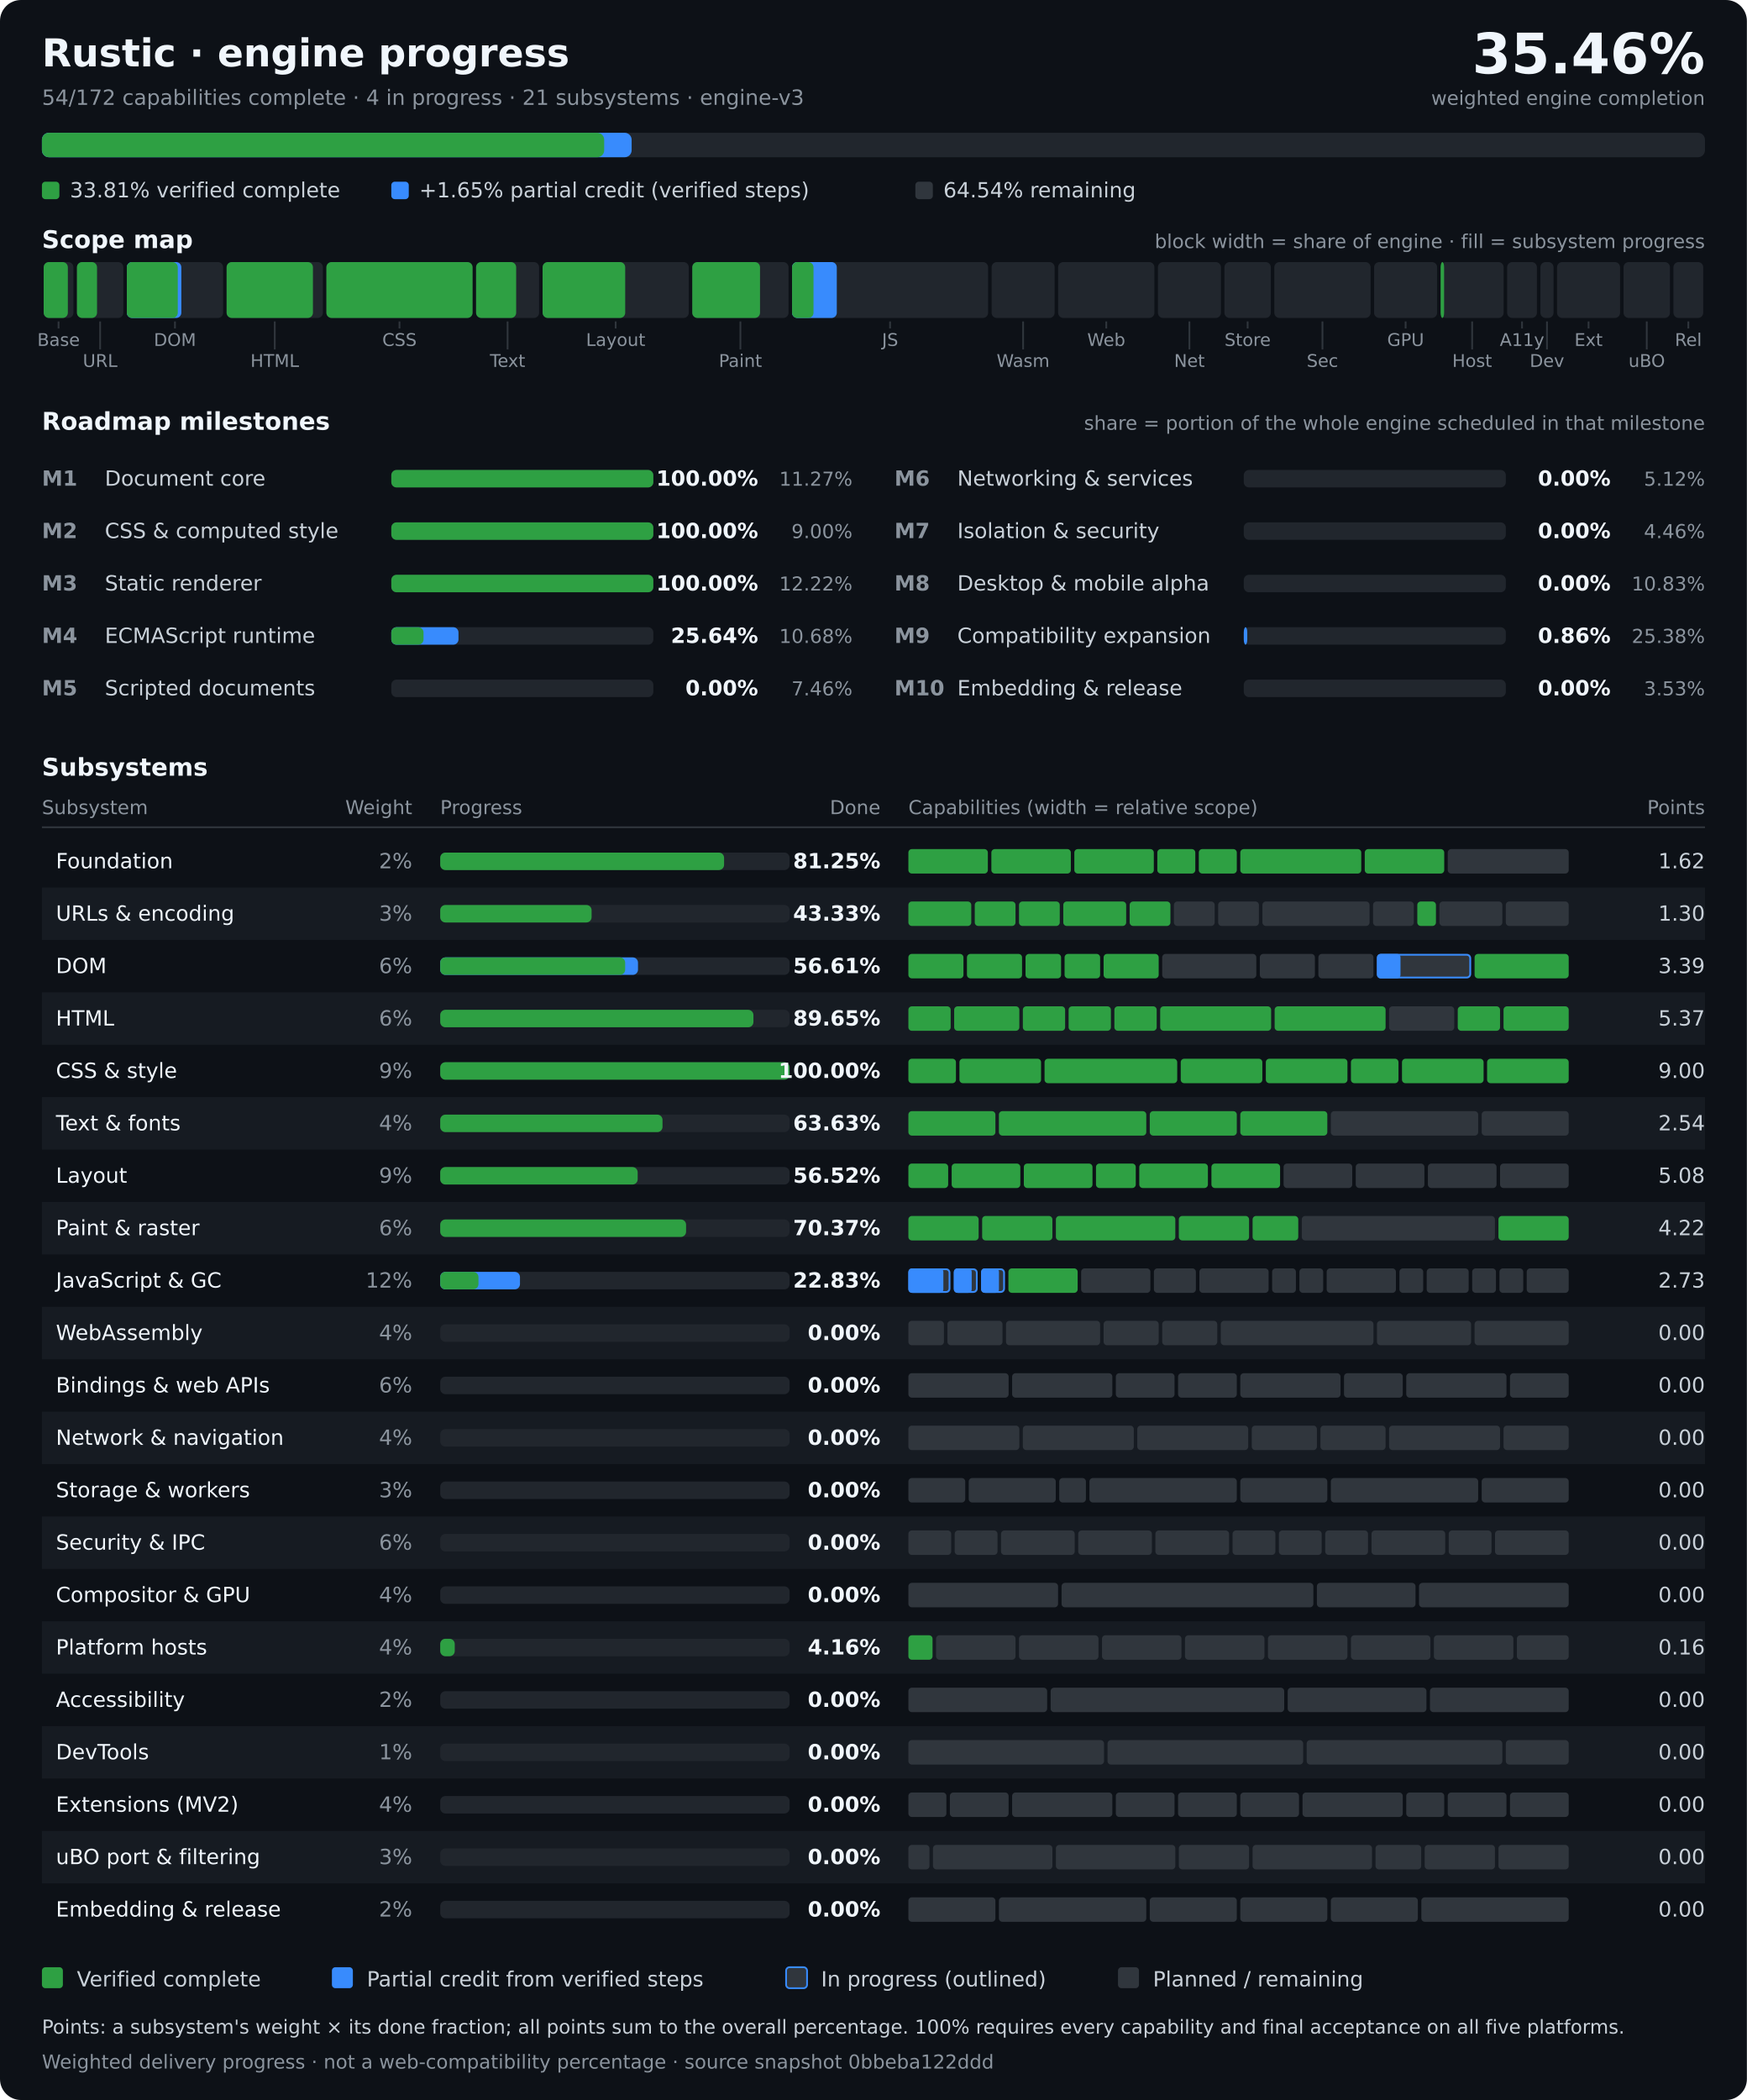
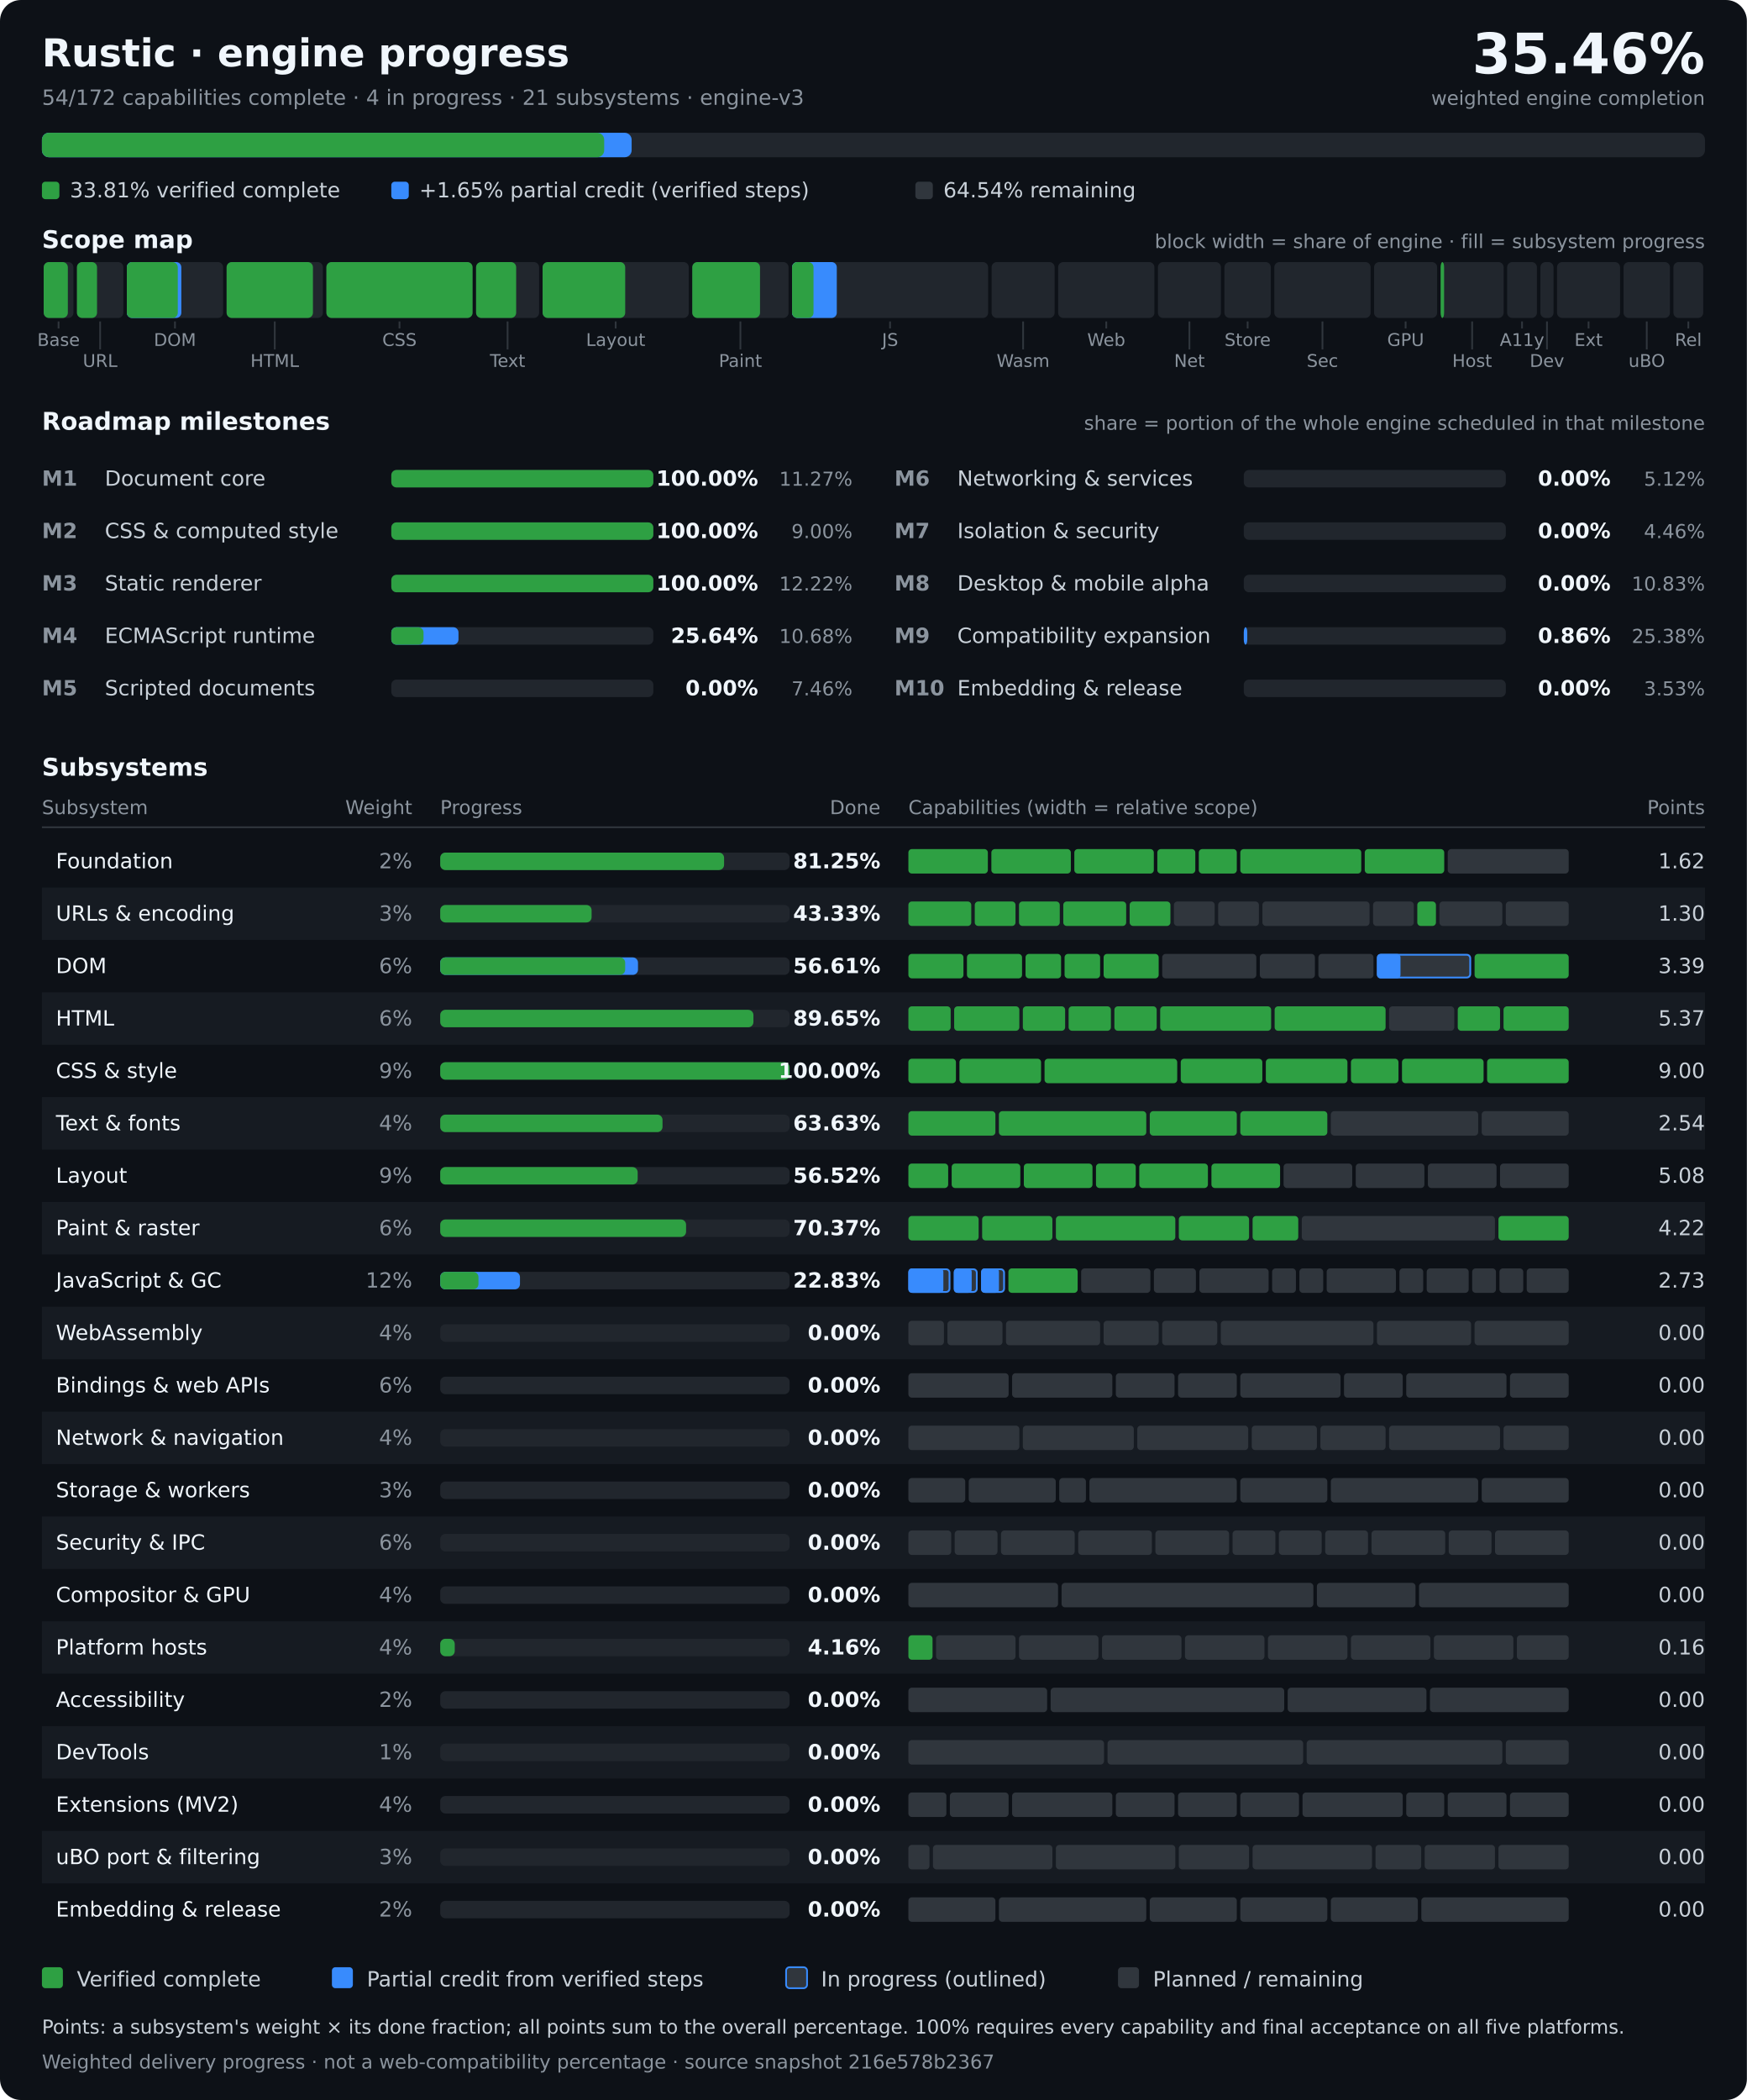
<svg xmlns="http://www.w3.org/2000/svg" width="1000" height="1202" viewBox="0 0 1000 1202" role="img" aria-labelledby="title desc">
  <rect width="1000" height="1202" rx="12" fill="#0d1117" />
  <g font-family="DejaVu Sans,Arial,sans-serif">
    <text x="24.00" y="38" fill="#f0f6fc" font-size="22" font-weight="700">Rustic · engine progress</text>
    <text x="24.00" y="60" fill="#8b949e" font-size="12">54/172 capabilities complete · 4 in progress · 21 subsystems · engine-v3</text>
    <text x="976.00" y="42" fill="#f0f6fc" font-size="32" text-anchor="end" font-weight="700">35.46%</text>
    <text x="976.00" y="60" fill="#8b949e" font-size="11" text-anchor="end">weighted engine completion</text>
    <rect x="24.00" y="76" width="952.00" height="14" rx="4" fill="#21262d" />
    <rect x="24.00" y="76" width="337.58" height="14" rx="4" fill="#388bfd" />
    <rect x="24.00" y="76" width="321.87" height="14" rx="4" fill="#2ea043" />
    <rect x="24" y="104" width="10" height="10" rx="2" fill="#2ea043" />
    <text x="40.00" y="113" fill="#c9d1d9" font-size="12">33.81% verified complete</text>
    <rect x="224" y="104" width="10" height="10" rx="2" fill="#388bfd" />
    <text x="240.00" y="113" fill="#c9d1d9" font-size="12">+1.65% partial credit (verified steps)</text>
    <rect x="524" y="104" width="10" height="10" rx="2" fill="#30363d" />
    <text x="540.00" y="113" fill="#c9d1d9" font-size="12">64.54% remaining</text>
    <text x="24.00" y="142" fill="#f0f6fc" font-size="14" font-weight="600">Scope map</text>
    <text x="976.00" y="142" fill="#8b949e" font-size="11" text-anchor="end">block width = share of engine · fill = subsystem progress</text>
    <g>
      <rect x="25.00" y="150" width="17.04" height="32" rx="3" fill="#21262d" />
      <rect x="25.00" y="150" width="13.84" height="32" rx="3" fill="#2ea043" />
      <rect x="33.02" y="184" width="1" height="4" fill="#30363d" />
      <text x="33.52" y="198" fill="#8b949e" font-size="10" text-anchor="middle">Base</text>
    </g>
    <g>
      <rect x="44.04" y="150" width="26.56" height="32" rx="3" fill="#21262d" />
      <rect x="44.04" y="150" width="11.51" height="32" rx="3" fill="#2ea043" />
      <rect x="56.82" y="184" width="1" height="16" fill="#30363d" />
      <text x="57.32" y="210" fill="#8b949e" font-size="10" text-anchor="middle">URL</text>
    </g>
    <g>
      <rect x="72.60" y="150" width="55.12" height="32" rx="3" fill="#21262d" />
      <rect x="72.60" y="150" width="31.20" height="32" rx="3" fill="#388bfd" />
      <rect x="72.60" y="150" width="29.18" height="32" rx="3" fill="#2ea043" />
      <rect x="99.66" y="184" width="1" height="4" fill="#30363d" />
      <text x="100.16" y="198" fill="#8b949e" font-size="10" text-anchor="middle">DOM</text>
    </g>
    <g>
      <rect x="129.72" y="150" width="55.12" height="32" rx="3" fill="#21262d" />
      <rect x="129.72" y="150" width="49.42" height="32" rx="3" fill="#2ea043" />
      <rect x="156.78" y="184" width="1" height="16" fill="#30363d" />
      <text x="157.28" y="210" fill="#8b949e" font-size="10" text-anchor="middle">HTML</text>
    </g>
    <g>
      <rect x="186.84" y="150" width="83.68" height="32" rx="3" fill="#21262d" />
      <rect x="186.84" y="150" width="83.68" height="32" rx="3" fill="#2ea043" />
      <rect x="228.18" y="184" width="1" height="4" fill="#30363d" />
      <text x="228.68" y="198" fill="#8b949e" font-size="10" text-anchor="middle">CSS</text>
    </g>
    <g>
      <rect x="272.52" y="150" width="36.08" height="32" rx="3" fill="#21262d" />
      <rect x="272.52" y="150" width="22.96" height="32" rx="3" fill="#2ea043" />
      <rect x="290.06" y="184" width="1" height="16" fill="#30363d" />
      <text x="290.56" y="210" fill="#8b949e" font-size="10" text-anchor="middle">Text</text>
    </g>
    <g>
      <rect x="310.60" y="150" width="83.68" height="32" rx="3" fill="#21262d" />
      <rect x="310.60" y="150" width="47.30" height="32" rx="3" fill="#2ea043" />
      <rect x="351.94" y="184" width="1" height="4" fill="#30363d" />
      <text x="352.44" y="198" fill="#8b949e" font-size="10" text-anchor="middle">Layout</text>
    </g>
    <g>
      <rect x="396.28" y="150" width="55.12" height="32" rx="3" fill="#21262d" />
      <rect x="396.28" y="150" width="38.79" height="32" rx="3" fill="#2ea043" />
      <rect x="423.34" y="184" width="1" height="16" fill="#30363d" />
      <text x="423.84" y="210" fill="#8b949e" font-size="10" text-anchor="middle">Paint</text>
    </g>
    <g>
      <rect x="453.40" y="150" width="112.24" height="32" rx="3" fill="#21262d" />
      <rect x="453.40" y="150" width="25.62" height="32" rx="3" fill="#388bfd" />
      <rect x="453.40" y="150" width="12.29" height="32" rx="3" fill="#2ea043" />
      <rect x="509.02" y="184" width="1" height="4" fill="#30363d" />
      <text x="509.52" y="198" fill="#8b949e" font-size="10" text-anchor="middle">JS</text>
    </g>
    <g>
      <rect x="567.64" y="150" width="36.08" height="32" rx="3" fill="#21262d" />
      <rect x="585.18" y="184" width="1" height="16" fill="#30363d" />
      <text x="585.68" y="210" fill="#8b949e" font-size="10" text-anchor="middle">Wasm</text>
    </g>
    <g>
      <rect x="605.72" y="150" width="55.12" height="32" rx="3" fill="#21262d" />
      <rect x="632.78" y="184" width="1" height="4" fill="#30363d" />
      <text x="633.28" y="198" fill="#8b949e" font-size="10" text-anchor="middle">Web</text>
    </g>
    <g>
      <rect x="662.84" y="150" width="36.08" height="32" rx="3" fill="#21262d" />
      <rect x="680.38" y="184" width="1" height="16" fill="#30363d" />
      <text x="680.88" y="210" fill="#8b949e" font-size="10" text-anchor="middle">Net</text>
    </g>
    <g>
      <rect x="700.92" y="150" width="26.56" height="32" rx="3" fill="#21262d" />
      <rect x="713.70" y="184" width="1" height="4" fill="#30363d" />
      <text x="714.20" y="198" fill="#8b949e" font-size="10" text-anchor="middle">Store</text>
    </g>
    <g>
      <rect x="729.48" y="150" width="55.12" height="32" rx="3" fill="#21262d" />
      <rect x="756.54" y="184" width="1" height="16" fill="#30363d" />
      <text x="757.04" y="210" fill="#8b949e" font-size="10" text-anchor="middle">Sec</text>
    </g>
    <g>
      <rect x="786.60" y="150" width="36.08" height="32" rx="3" fill="#21262d" />
      <rect x="804.14" y="184" width="1" height="4" fill="#30363d" />
      <text x="804.64" y="198" fill="#8b949e" font-size="10" text-anchor="middle">GPU</text>
    </g>
    <g>
      <rect x="824.68" y="150" width="36.08" height="32" rx="3" fill="#21262d" />
      <rect x="824.68" y="150" width="2.00" height="32" rx="3" fill="#2ea043" />
      <rect x="842.22" y="184" width="1" height="16" fill="#30363d" />
      <text x="842.72" y="210" fill="#8b949e" font-size="10" text-anchor="middle">Host</text>
    </g>
    <g>
      <rect x="862.76" y="150" width="17.04" height="32" rx="3" fill="#21262d" />
      <rect x="870.78" y="184" width="1" height="4" fill="#30363d" />
      <text x="871.28" y="198" fill="#8b949e" font-size="10" text-anchor="middle">A11y</text>
    </g>
    <g>
      <rect x="881.80" y="150" width="7.52" height="32" rx="3" fill="#21262d" />
      <rect x="885.06" y="184" width="1" height="16" fill="#30363d" />
      <text x="885.56" y="210" fill="#8b949e" font-size="10" text-anchor="middle">Dev</text>
    </g>
    <g>
      <rect x="891.32" y="150" width="36.08" height="32" rx="3" fill="#21262d" />
      <rect x="908.86" y="184" width="1" height="4" fill="#30363d" />
      <text x="909.36" y="198" fill="#8b949e" font-size="10" text-anchor="middle">Ext</text>
    </g>
    <g>
      <rect x="929.40" y="150" width="26.56" height="32" rx="3" fill="#21262d" />
      <rect x="942.18" y="184" width="1" height="16" fill="#30363d" />
      <text x="942.68" y="210" fill="#8b949e" font-size="10" text-anchor="middle">uBO</text>
    </g>
    <g>
      <rect x="957.96" y="150" width="17.04" height="32" rx="3" fill="#21262d" />
      <rect x="965.98" y="184" width="1" height="4" fill="#30363d" />
      <text x="966.48" y="198" fill="#8b949e" font-size="10" text-anchor="middle">Rel</text>
    </g>
    <text x="24.00" y="246" fill="#f0f6fc" font-size="14" font-weight="600">Roadmap milestones</text>
    <text x="976.00" y="246" fill="#8b949e" font-size="11" text-anchor="end">share = portion of the whole engine scheduled in that milestone</text>
    <g>
      <text x="24.00" y="278" fill="#8b949e" font-size="12" font-weight="600">M1</text>
      <text x="60.00" y="278" fill="#c9d1d9" font-size="12">Document core</text>
      <rect x="224.00" y="269" width="150.00" height="10" rx="3" fill="#21262d" />
      <rect x="224.00" y="269" width="150.00" height="10" rx="3" fill="#2ea043" />
      <text x="434.00" y="278" fill="#f0f6fc" font-size="12" text-anchor="end" font-weight="600">100.00%</text>
      <text x="488.00" y="278" fill="#8b949e" font-size="11" text-anchor="end">11.27%</text>
    </g>
    <g>
      <text x="24.00" y="308" fill="#8b949e" font-size="12" font-weight="600">M2</text>
      <text x="60.00" y="308" fill="#c9d1d9" font-size="12">CSS &amp; computed style</text>
      <rect x="224.00" y="299" width="150.00" height="10" rx="3" fill="#21262d" />
      <rect x="224.00" y="299" width="150.00" height="10" rx="3" fill="#2ea043" />
      <text x="434.00" y="308" fill="#f0f6fc" font-size="12" text-anchor="end" font-weight="600">100.00%</text>
      <text x="488.00" y="308" fill="#8b949e" font-size="11" text-anchor="end">9.00%</text>
    </g>
    <g>
      <text x="24.00" y="338" fill="#8b949e" font-size="12" font-weight="600">M3</text>
      <text x="60.00" y="338" fill="#c9d1d9" font-size="12">Static renderer</text>
      <rect x="224.00" y="329" width="150.00" height="10" rx="3" fill="#21262d" />
      <rect x="224.00" y="329" width="150.00" height="10" rx="3" fill="#2ea043" />
      <text x="434.00" y="338" fill="#f0f6fc" font-size="12" text-anchor="end" font-weight="600">100.00%</text>
      <text x="488.00" y="338" fill="#8b949e" font-size="11" text-anchor="end">12.22%</text>
    </g>
    <g>
      <text x="24.00" y="368" fill="#8b949e" font-size="12" font-weight="600">M4</text>
      <text x="60.00" y="368" fill="#c9d1d9" font-size="12">ECMAScript runtime</text>
      <rect x="224.00" y="359" width="150.00" height="10" rx="3" fill="#21262d" />
      <rect x="224.00" y="359" width="38.46" height="10" rx="3" fill="#388bfd" />
      <rect x="224.00" y="359" width="18.45" height="10" rx="3" fill="#2ea043" />
      <text x="434.00" y="368" fill="#f0f6fc" font-size="12" text-anchor="end" font-weight="600">25.64%</text>
      <text x="488.00" y="368" fill="#8b949e" font-size="11" text-anchor="end">10.68%</text>
    </g>
    <g>
      <text x="24.00" y="398" fill="#8b949e" font-size="12" font-weight="600">M5</text>
      <text x="60.00" y="398" fill="#c9d1d9" font-size="12">Scripted documents</text>
      <rect x="224.00" y="389" width="150.00" height="10" rx="3" fill="#21262d" />
      <text x="434.00" y="398" fill="#f0f6fc" font-size="12" text-anchor="end" font-weight="600">0.00%</text>
      <text x="488.00" y="398" fill="#8b949e" font-size="11" text-anchor="end">7.46%</text>
    </g>
    <g>
      <text x="512.00" y="278" fill="#8b949e" font-size="12" font-weight="600">M6</text>
      <text x="548.00" y="278" fill="#c9d1d9" font-size="12">Networking &amp; services</text>
      <rect x="712.00" y="269" width="150.00" height="10" rx="3" fill="#21262d" />
      <text x="922.00" y="278" fill="#f0f6fc" font-size="12" text-anchor="end" font-weight="600">0.00%</text>
      <text x="976.00" y="278" fill="#8b949e" font-size="11" text-anchor="end">5.12%</text>
    </g>
    <g>
      <text x="512.00" y="308" fill="#8b949e" font-size="12" font-weight="600">M7</text>
      <text x="548.00" y="308" fill="#c9d1d9" font-size="12">Isolation &amp; security</text>
      <rect x="712.00" y="299" width="150.00" height="10" rx="3" fill="#21262d" />
      <text x="922.00" y="308" fill="#f0f6fc" font-size="12" text-anchor="end" font-weight="600">0.00%</text>
      <text x="976.00" y="308" fill="#8b949e" font-size="11" text-anchor="end">4.46%</text>
    </g>
    <g>
      <text x="512.00" y="338" fill="#8b949e" font-size="12" font-weight="600">M8</text>
      <text x="548.00" y="338" fill="#c9d1d9" font-size="12">Desktop &amp; mobile alpha</text>
      <rect x="712.00" y="329" width="150.00" height="10" rx="3" fill="#21262d" />
      <text x="922.00" y="338" fill="#f0f6fc" font-size="12" text-anchor="end" font-weight="600">0.00%</text>
      <text x="976.00" y="338" fill="#8b949e" font-size="11" text-anchor="end">10.83%</text>
    </g>
    <g>
      <text x="512.00" y="368" fill="#8b949e" font-size="12" font-weight="600">M9</text>
      <text x="548.00" y="368" fill="#c9d1d9" font-size="12">Compatibility expansion</text>
      <rect x="712.00" y="359" width="150.00" height="10" rx="3" fill="#21262d" />
      <rect x="712.00" y="359" width="2.00" height="10" rx="3" fill="#388bfd" />
      <text x="922.00" y="368" fill="#f0f6fc" font-size="12" text-anchor="end" font-weight="600">0.86%</text>
      <text x="976.00" y="368" fill="#8b949e" font-size="11" text-anchor="end">25.38%</text>
    </g>
    <g>
      <text x="512.00" y="398" fill="#8b949e" font-size="12" font-weight="600">M10</text>
      <text x="548.00" y="398" fill="#c9d1d9" font-size="12">Embedding &amp; release</text>
      <rect x="712.00" y="389" width="150.00" height="10" rx="3" fill="#21262d" />
      <text x="922.00" y="398" fill="#f0f6fc" font-size="12" text-anchor="end" font-weight="600">0.00%</text>
      <text x="976.00" y="398" fill="#8b949e" font-size="11" text-anchor="end">3.53%</text>
    </g>
    <text x="24.00" y="444" fill="#f0f6fc" font-size="14" font-weight="600">Subsystems</text>
    <text x="24.00" y="466" fill="#8b949e" font-size="11">Subsystem</text>
    <text x="236.00" y="466" fill="#8b949e" font-size="11" text-anchor="end">Weight</text>
    <text x="252.00" y="466" fill="#8b949e" font-size="11">Progress</text>
    <text x="504.00" y="466" fill="#8b949e" font-size="11" text-anchor="end">Done</text>
    <text x="520.00" y="466" fill="#8b949e" font-size="11">Capabilities (width = relative scope)</text>
    <text x="976.00" y="466" fill="#8b949e" font-size="11" text-anchor="end">Points</text>
    <rect x="24" y="473" width="952" height="1" fill="#30363d" />
    <g>
      <text x="32.00" y="497" fill="#f0f6fc" font-size="12">Foundation</text>
      <text x="236.00" y="497" fill="#8b949e" font-size="12" text-anchor="end">2%</text>
      <rect x="252.00" y="488" width="200.00" height="10" rx="3" fill="#21262d" />
      <rect x="252.00" y="488" width="162.50" height="10" rx="3" fill="#2ea043" />
      <text x="504.00" y="497" fill="#f0f6fc" font-size="12" text-anchor="end" font-weight="600">81.25%</text>
      <g>
        <rect x="520.00" y="486" width="45.50" height="14" rx="2" fill="#2ea043" />
      </g>
      <g>
        <rect x="567.50" y="486" width="45.50" height="14" rx="2" fill="#2ea043" />
      </g>
      <g>
        <rect x="615.00" y="486" width="45.50" height="14" rx="2" fill="#2ea043" />
      </g>
      <g>
        <rect x="662.50" y="486" width="21.75" height="14" rx="2" fill="#2ea043" />
      </g>
      <g>
        <rect x="686.25" y="486" width="21.75" height="14" rx="2" fill="#2ea043" />
      </g>
      <g>
        <rect x="710.00" y="486" width="69.25" height="14" rx="2" fill="#2ea043" />
      </g>
      <g>
        <rect x="781.25" y="486" width="45.50" height="14" rx="2" fill="#2ea043" />
      </g>
      <g>
        <rect x="828.75" y="486" width="69.25" height="14" rx="2" fill="#30363d" />
      </g>
      <text x="976.00" y="497" fill="#c9d1d9" font-size="12" text-anchor="end">1.62</text>
    </g>
    <g>
      <rect x="24" y="508" width="952" height="30" fill="#161b22" />
      <text x="32.00" y="527" fill="#f0f6fc" font-size="12">URLs &amp; encoding</text>
      <text x="236.00" y="527" fill="#8b949e" font-size="12" text-anchor="end">3%</text>
      <rect x="252.00" y="518" width="200.00" height="10" rx="3" fill="#21262d" />
      <rect x="252.00" y="518" width="86.66" height="10" rx="3" fill="#2ea043" />
      <text x="504.00" y="527" fill="#f0f6fc" font-size="12" text-anchor="end" font-weight="600">43.33%</text>
      <g>
        <rect x="520.00" y="516" width="36.00" height="14" rx="2" fill="#2ea043" />
      </g>
      <g>
        <rect x="558.00" y="516" width="23.33" height="14" rx="2" fill="#2ea043" />
      </g>
      <g>
        <rect x="583.33" y="516" width="23.33" height="14" rx="2" fill="#2ea043" />
      </g>
      <g>
        <rect x="608.67" y="516" width="36.00" height="14" rx="2" fill="#2ea043" />
      </g>
      <g>
        <rect x="646.67" y="516" width="23.33" height="14" rx="2" fill="#2ea043" />
      </g>
      <g>
        <rect x="672.00" y="516" width="23.33" height="14" rx="2" fill="#30363d" />
      </g>
      <g>
        <rect x="697.33" y="516" width="23.33" height="14" rx="2" fill="#30363d" />
      </g>
      <g>
        <rect x="722.67" y="516" width="61.33" height="14" rx="2" fill="#30363d" />
      </g>
      <g>
        <rect x="786.00" y="516" width="23.33" height="14" rx="2" fill="#30363d" />
      </g>
      <g>
        <rect x="811.33" y="516" width="10.67" height="14" rx="2" fill="#2ea043" />
      </g>
      <g>
        <rect x="824.00" y="516" width="36.00" height="14" rx="2" fill="#30363d" />
      </g>
      <g>
        <rect x="862.00" y="516" width="36.00" height="14" rx="2" fill="#30363d" />
      </g>
      <text x="976.00" y="527" fill="#c9d1d9" font-size="12" text-anchor="end">1.30</text>
    </g>
    <g>
      <text x="32.00" y="557" fill="#f0f6fc" font-size="12">DOM</text>
      <text x="236.00" y="557" fill="#8b949e" font-size="12" text-anchor="end">6%</text>
      <rect x="252.00" y="548" width="200.00" height="10" rx="3" fill="#21262d" />
      <rect x="252.00" y="548" width="113.22" height="10" rx="3" fill="#388bfd" />
      <rect x="252.00" y="548" width="105.88" height="10" rx="3" fill="#2ea043" />
      <text x="504.00" y="557" fill="#f0f6fc" font-size="12" text-anchor="end" font-weight="600">56.61%</text>
      <g>
        <rect x="520.00" y="546" width="31.53" height="14" rx="2" fill="#2ea043" />
      </g>
      <g>
        <rect x="553.53" y="546" width="31.53" height="14" rx="2" fill="#2ea043" />
      </g>
      <g>
        <rect x="587.06" y="546" width="20.35" height="14" rx="2" fill="#2ea043" />
      </g>
      <g>
        <rect x="609.41" y="546" width="20.35" height="14" rx="2" fill="#2ea043" />
      </g>
      <g>
        <rect x="631.76" y="546" width="31.53" height="14" rx="2" fill="#2ea043" />
      </g>
      <g>
        <rect x="665.29" y="546" width="53.88" height="14" rx="2" fill="#30363d" />
      </g>
      <g>
        <rect x="721.18" y="546" width="31.53" height="14" rx="2" fill="#30363d" />
      </g>
      <g>
        <rect x="754.71" y="546" width="31.53" height="14" rx="2" fill="#30363d" />
      </g>
      <g>
        <rect x="788.24" y="546" width="53.88" height="14" rx="2" fill="#30363d" />
        <rect x="788.24" y="546" width="13.47" height="14" rx="2" fill="#388bfd" />
        <rect x="788.74" y="546.5" width="52.88" height="13" rx="2" fill="none" stroke="#388bfd" />
      </g>
      <g>
        <rect x="844.12" y="546" width="53.88" height="14" rx="2" fill="#2ea043" />
      </g>
      <text x="976.00" y="557" fill="#c9d1d9" font-size="12" text-anchor="end">3.39</text>
    </g>
    <g>
      <rect x="24" y="568" width="952" height="30" fill="#161b22" />
      <text x="32.00" y="587" fill="#f0f6fc" font-size="12">HTML</text>
      <text x="236.00" y="587" fill="#8b949e" font-size="12" text-anchor="end">6%</text>
      <rect x="252.00" y="578" width="200.00" height="10" rx="3" fill="#21262d" />
      <rect x="252.00" y="578" width="179.30" height="10" rx="3" fill="#2ea043" />
      <text x="504.00" y="587" fill="#f0f6fc" font-size="12" text-anchor="end" font-weight="600">89.65%</text>
      <g>
        <rect x="520.00" y="576" width="24.21" height="14" rx="2" fill="#2ea043" />
      </g>
      <g>
        <rect x="546.21" y="576" width="37.31" height="14" rx="2" fill="#2ea043" />
      </g>
      <g>
        <rect x="585.52" y="576" width="24.21" height="14" rx="2" fill="#2ea043" />
      </g>
      <g>
        <rect x="611.72" y="576" width="24.21" height="14" rx="2" fill="#2ea043" />
      </g>
      <g>
        <rect x="637.93" y="576" width="24.21" height="14" rx="2" fill="#2ea043" />
      </g>
      <g>
        <rect x="664.14" y="576" width="63.52" height="14" rx="2" fill="#2ea043" />
      </g>
      <g>
        <rect x="729.66" y="576" width="63.52" height="14" rx="2" fill="#2ea043" />
      </g>
      <g>
        <rect x="795.17" y="576" width="37.31" height="14" rx="2" fill="#30363d" />
      </g>
      <g>
        <rect x="834.48" y="576" width="24.21" height="14" rx="2" fill="#2ea043" />
      </g>
      <g>
        <rect x="860.69" y="576" width="37.31" height="14" rx="2" fill="#2ea043" />
      </g>
      <text x="976.00" y="587" fill="#c9d1d9" font-size="12" text-anchor="end">5.37</text>
    </g>
    <g>
      <text x="32.00" y="617" fill="#f0f6fc" font-size="12">CSS &amp; style</text>
      <text x="236.00" y="617" fill="#8b949e" font-size="12" text-anchor="end">9%</text>
      <rect x="252.00" y="608" width="200.00" height="10" rx="3" fill="#21262d" />
      <rect x="252.00" y="608" width="200.00" height="10" rx="3" fill="#2ea043" />
      <text x="504.00" y="617" fill="#f0f6fc" font-size="12" text-anchor="end" font-weight="600">100.00%</text>
      <g>
        <rect x="520.00" y="606" width="27.23" height="14" rx="2" fill="#2ea043" />
      </g>
      <g>
        <rect x="549.23" y="606" width="46.72" height="14" rx="2" fill="#2ea043" />
      </g>
      <g>
        <rect x="597.95" y="606" width="75.95" height="14" rx="2" fill="#2ea043" />
      </g>
      <g>
        <rect x="675.90" y="606" width="46.72" height="14" rx="2" fill="#2ea043" />
      </g>
      <g>
        <rect x="724.62" y="606" width="46.72" height="14" rx="2" fill="#2ea043" />
      </g>
      <g>
        <rect x="773.33" y="606" width="27.23" height="14" rx="2" fill="#2ea043" />
      </g>
      <g>
        <rect x="802.56" y="606" width="46.72" height="14" rx="2" fill="#2ea043" />
      </g>
      <g>
        <rect x="851.28" y="606" width="46.72" height="14" rx="2" fill="#2ea043" />
      </g>
      <text x="976.00" y="617" fill="#c9d1d9" font-size="12" text-anchor="end">9.00</text>
    </g>
    <g>
      <rect x="24" y="628" width="952" height="30" fill="#161b22" />
      <text x="32.00" y="647" fill="#f0f6fc" font-size="12">Text &amp; fonts</text>
      <text x="236.00" y="647" fill="#8b949e" font-size="12" text-anchor="end">4%</text>
      <rect x="252.00" y="638" width="200.00" height="10" rx="3" fill="#21262d" />
      <rect x="252.00" y="638" width="127.26" height="10" rx="3" fill="#2ea043" />
      <text x="504.00" y="647" fill="#f0f6fc" font-size="12" text-anchor="end" font-weight="600">63.63%</text>
      <g>
        <rect x="520.00" y="636" width="49.82" height="14" rx="2" fill="#2ea043" />
      </g>
      <g>
        <rect x="571.82" y="636" width="84.36" height="14" rx="2" fill="#2ea043" />
      </g>
      <g>
        <rect x="658.18" y="636" width="49.82" height="14" rx="2" fill="#2ea043" />
      </g>
      <g>
        <rect x="710.00" y="636" width="49.82" height="14" rx="2" fill="#2ea043" />
      </g>
      <g>
        <rect x="761.82" y="636" width="84.36" height="14" rx="2" fill="#30363d" />
      </g>
      <g>
        <rect x="848.18" y="636" width="49.82" height="14" rx="2" fill="#30363d" />
      </g>
      <text x="976.00" y="647" fill="#c9d1d9" font-size="12" text-anchor="end">2.54</text>
    </g>
    <g>
      <text x="32.00" y="677" fill="#f0f6fc" font-size="12">Layout</text>
      <text x="236.00" y="677" fill="#8b949e" font-size="12" text-anchor="end">9%</text>
      <rect x="252.00" y="668" width="200.00" height="10" rx="3" fill="#21262d" />
      <rect x="252.00" y="668" width="113.04" height="10" rx="3" fill="#2ea043" />
      <text x="504.00" y="677" fill="#f0f6fc" font-size="12" text-anchor="end" font-weight="600">56.52%</text>
      <g>
        <rect x="520.00" y="666" width="22.78" height="14" rx="2" fill="#2ea043" />
      </g>
      <g>
        <rect x="544.78" y="666" width="39.30" height="14" rx="2" fill="#2ea043" />
      </g>
      <g>
        <rect x="586.09" y="666" width="39.30" height="14" rx="2" fill="#2ea043" />
      </g>
      <g>
        <rect x="627.39" y="666" width="22.78" height="14" rx="2" fill="#2ea043" />
      </g>
      <g>
        <rect x="652.17" y="666" width="39.30" height="14" rx="2" fill="#2ea043" />
      </g>
      <g>
        <rect x="693.48" y="666" width="39.30" height="14" rx="2" fill="#2ea043" />
      </g>
      <g>
        <rect x="734.78" y="666" width="39.30" height="14" rx="2" fill="#30363d" />
      </g>
      <g>
        <rect x="776.09" y="666" width="39.30" height="14" rx="2" fill="#30363d" />
      </g>
      <g>
        <rect x="817.39" y="666" width="39.30" height="14" rx="2" fill="#30363d" />
      </g>
      <g>
        <rect x="858.70" y="666" width="39.30" height="14" rx="2" fill="#30363d" />
      </g>
      <text x="976.00" y="677" fill="#c9d1d9" font-size="12" text-anchor="end">5.08</text>
    </g>
    <g>
      <rect x="24" y="688" width="952" height="30" fill="#161b22" />
      <text x="32.00" y="707" fill="#f0f6fc" font-size="12">Paint &amp; raster</text>
      <text x="236.00" y="707" fill="#8b949e" font-size="12" text-anchor="end">6%</text>
      <rect x="252.00" y="698" width="200.00" height="10" rx="3" fill="#21262d" />
      <rect x="252.00" y="698" width="140.74" height="10" rx="3" fill="#2ea043" />
      <text x="504.00" y="707" fill="#f0f6fc" font-size="12" text-anchor="end" font-weight="600">70.37%</text>
      <g>
        <rect x="520.00" y="696" width="40.22" height="14" rx="2" fill="#2ea043" />
      </g>
      <g>
        <rect x="562.22" y="696" width="40.22" height="14" rx="2" fill="#2ea043" />
      </g>
      <g>
        <rect x="604.44" y="696" width="68.37" height="14" rx="2" fill="#2ea043" />
      </g>
      <g>
        <rect x="674.81" y="696" width="40.22" height="14" rx="2" fill="#2ea043" />
      </g>
      <g>
        <rect x="717.04" y="696" width="26.15" height="14" rx="2" fill="#2ea043" />
      </g>
      <g>
        <rect x="745.19" y="696" width="110.59" height="14" rx="2" fill="#30363d" />
      </g>
      <g>
        <rect x="857.78" y="696" width="40.22" height="14" rx="2" fill="#2ea043" />
      </g>
      <text x="976.00" y="707" fill="#c9d1d9" font-size="12" text-anchor="end">4.22</text>
    </g>
    <g>
      <text x="32.00" y="737" fill="#f0f6fc" font-size="12">JavaScript &amp; GC</text>
      <text x="236.00" y="737" fill="#8b949e" font-size="12" text-anchor="end">12%</text>
      <rect x="252.00" y="728" width="200.00" height="10" rx="3" fill="#21262d" />
      <rect x="252.00" y="728" width="45.66" height="10" rx="3" fill="#388bfd" />
      <rect x="252.00" y="728" width="21.90" height="10" rx="3" fill="#2ea043" />
      <text x="504.00" y="737" fill="#f0f6fc" font-size="12" text-anchor="end" font-weight="600">22.83%</text>
      <g>
        <rect x="520.00" y="726" width="24.03" height="14" rx="2" fill="#30363d" />
        <rect x="520.00" y="726" width="20.02" height="14" rx="2" fill="#388bfd" />
        <rect x="520.50" y="726.5" width="23.03" height="13" rx="2" fill="none" stroke="#388bfd" />
      </g>
      <g>
        <rect x="546.03" y="726" width="13.62" height="14" rx="2" fill="#30363d" />
        <rect x="546.03" y="726" width="10.21" height="14" rx="2" fill="#388bfd" />
        <rect x="546.53" y="726.5" width="12.62" height="13" rx="2" fill="none" stroke="#388bfd" />
      </g>
      <g>
        <rect x="561.64" y="726" width="13.62" height="14" rx="2" fill="#30363d" />
        <rect x="561.64" y="726" width="10.21" height="14" rx="2" fill="#388bfd" />
        <rect x="562.14" y="726.5" width="12.62" height="13" rx="2" fill="none" stroke="#388bfd" />
      </g>
      <g>
        <rect x="577.26" y="726" width="39.64" height="14" rx="2" fill="#2ea043" />
      </g>
      <g>
        <rect x="618.90" y="726" width="39.64" height="14" rx="2" fill="#30363d" />
      </g>
      <g>
        <rect x="660.55" y="726" width="24.03" height="14" rx="2" fill="#30363d" />
      </g>
      <g>
        <rect x="686.58" y="726" width="39.64" height="14" rx="2" fill="#30363d" />
      </g>
      <g>
        <rect x="728.22" y="726" width="13.62" height="14" rx="2" fill="#30363d" />
      </g>
      <g>
        <rect x="743.84" y="726" width="13.62" height="14" rx="2" fill="#30363d" />
      </g>
      <g>
        <rect x="759.45" y="726" width="39.64" height="14" rx="2" fill="#30363d" />
      </g>
      <g>
        <rect x="801.10" y="726" width="13.62" height="14" rx="2" fill="#30363d" />
      </g>
      <g>
        <rect x="816.71" y="726" width="24.03" height="14" rx="2" fill="#30363d" />
      </g>
      <g>
        <rect x="842.74" y="726" width="13.62" height="14" rx="2" fill="#30363d" />
      </g>
      <g>
        <rect x="858.36" y="726" width="13.62" height="14" rx="2" fill="#30363d" />
      </g>
      <g>
        <rect x="873.97" y="726" width="24.03" height="14" rx="2" fill="#30363d" />
      </g>
      <text x="976.00" y="737" fill="#c9d1d9" font-size="12" text-anchor="end">2.73</text>
    </g>
    <g>
      <rect x="24" y="748" width="952" height="30" fill="#161b22" />
      <text x="32.00" y="767" fill="#f0f6fc" font-size="12">WebAssembly</text>
      <text x="236.00" y="767" fill="#8b949e" font-size="12" text-anchor="end">4%</text>
      <rect x="252.00" y="758" width="200.00" height="10" rx="3" fill="#21262d" />
      <text x="504.00" y="767" fill="#f0f6fc" font-size="12" text-anchor="end" font-weight="600">0.00%</text>
      <g>
        <rect x="520.00" y="756" width="20.35" height="14" rx="2" fill="#30363d" />
      </g>
      <g>
        <rect x="542.35" y="756" width="31.53" height="14" rx="2" fill="#30363d" />
      </g>
      <g>
        <rect x="575.88" y="756" width="53.88" height="14" rx="2" fill="#30363d" />
      </g>
      <g>
        <rect x="631.76" y="756" width="31.53" height="14" rx="2" fill="#30363d" />
      </g>
      <g>
        <rect x="665.29" y="756" width="31.53" height="14" rx="2" fill="#30363d" />
      </g>
      <g>
        <rect x="698.82" y="756" width="87.41" height="14" rx="2" fill="#30363d" />
      </g>
      <g>
        <rect x="788.24" y="756" width="53.88" height="14" rx="2" fill="#30363d" />
      </g>
      <g>
        <rect x="844.12" y="756" width="53.88" height="14" rx="2" fill="#30363d" />
      </g>
      <text x="976.00" y="767" fill="#c9d1d9" font-size="12" text-anchor="end">0.00</text>
    </g>
    <g>
      <text x="32.00" y="797" fill="#f0f6fc" font-size="12">Bindings &amp; web APIs</text>
      <text x="236.00" y="797" fill="#8b949e" font-size="12" text-anchor="end">6%</text>
      <rect x="252.00" y="788" width="200.00" height="10" rx="3" fill="#21262d" />
      <text x="504.00" y="797" fill="#f0f6fc" font-size="12" text-anchor="end" font-weight="600">0.00%</text>
      <g>
        <rect x="520.00" y="786" width="57.38" height="14" rx="2" fill="#30363d" />
      </g>
      <g>
        <rect x="579.38" y="786" width="57.38" height="14" rx="2" fill="#30363d" />
      </g>
      <g>
        <rect x="638.75" y="786" width="33.62" height="14" rx="2" fill="#30363d" />
      </g>
      <g>
        <rect x="674.38" y="786" width="33.62" height="14" rx="2" fill="#30363d" />
      </g>
      <g>
        <rect x="710.00" y="786" width="57.38" height="14" rx="2" fill="#30363d" />
      </g>
      <g>
        <rect x="769.38" y="786" width="33.62" height="14" rx="2" fill="#30363d" />
      </g>
      <g>
        <rect x="805.00" y="786" width="57.38" height="14" rx="2" fill="#30363d" />
      </g>
      <g>
        <rect x="864.38" y="786" width="33.62" height="14" rx="2" fill="#30363d" />
      </g>
      <text x="976.00" y="797" fill="#c9d1d9" font-size="12" text-anchor="end">0.00</text>
    </g>
    <g>
      <rect x="24" y="808" width="952" height="30" fill="#161b22" />
      <text x="32.00" y="827" fill="#f0f6fc" font-size="12">Network &amp; navigation</text>
      <text x="236.00" y="827" fill="#8b949e" font-size="12" text-anchor="end">4%</text>
      <rect x="252.00" y="818" width="200.00" height="10" rx="3" fill="#21262d" />
      <text x="504.00" y="827" fill="#f0f6fc" font-size="12" text-anchor="end" font-weight="600">0.00%</text>
      <g>
        <rect x="520.00" y="816" width="63.52" height="14" rx="2" fill="#30363d" />
      </g>
      <g>
        <rect x="585.52" y="816" width="63.52" height="14" rx="2" fill="#30363d" />
      </g>
      <g>
        <rect x="651.03" y="816" width="63.52" height="14" rx="2" fill="#30363d" />
      </g>
      <g>
        <rect x="716.55" y="816" width="37.31" height="14" rx="2" fill="#30363d" />
      </g>
      <g>
        <rect x="755.86" y="816" width="37.31" height="14" rx="2" fill="#30363d" />
      </g>
      <g>
        <rect x="795.17" y="816" width="63.52" height="14" rx="2" fill="#30363d" />
      </g>
      <g>
        <rect x="860.69" y="816" width="37.31" height="14" rx="2" fill="#30363d" />
      </g>
      <text x="976.00" y="827" fill="#c9d1d9" font-size="12" text-anchor="end">0.00</text>
    </g>
    <g>
      <text x="32.00" y="857" fill="#f0f6fc" font-size="12">Storage &amp; workers</text>
      <text x="236.00" y="857" fill="#8b949e" font-size="12" text-anchor="end">3%</text>
      <rect x="252.00" y="848" width="200.00" height="10" rx="3" fill="#21262d" />
      <text x="504.00" y="857" fill="#f0f6fc" font-size="12" text-anchor="end" font-weight="600">0.00%</text>
      <g>
        <rect x="520.00" y="846" width="32.55" height="14" rx="2" fill="#30363d" />
      </g>
      <g>
        <rect x="554.55" y="846" width="49.82" height="14" rx="2" fill="#30363d" />
      </g>
      <g>
        <rect x="606.36" y="846" width="15.27" height="14" rx="2" fill="#30363d" />
      </g>
      <g>
        <rect x="623.64" y="846" width="84.36" height="14" rx="2" fill="#30363d" />
      </g>
      <g>
        <rect x="710.00" y="846" width="49.82" height="14" rx="2" fill="#30363d" />
      </g>
      <g>
        <rect x="761.82" y="846" width="84.36" height="14" rx="2" fill="#30363d" />
      </g>
      <g>
        <rect x="848.18" y="846" width="49.82" height="14" rx="2" fill="#30363d" />
      </g>
      <text x="976.00" y="857" fill="#c9d1d9" font-size="12" text-anchor="end">0.00</text>
    </g>
    <g>
      <rect x="24" y="868" width="952" height="30" fill="#161b22" />
      <text x="32.00" y="887" fill="#f0f6fc" font-size="12">Security &amp; IPC</text>
      <text x="236.00" y="887" fill="#8b949e" font-size="12" text-anchor="end">6%</text>
      <rect x="252.00" y="878" width="200.00" height="10" rx="3" fill="#21262d" />
      <text x="504.00" y="887" fill="#f0f6fc" font-size="12" text-anchor="end" font-weight="600">0.00%</text>
      <g>
        <rect x="520.00" y="876" width="24.51" height="14" rx="2" fill="#30363d" />
      </g>
      <g>
        <rect x="546.51" y="876" width="24.51" height="14" rx="2" fill="#30363d" />
      </g>
      <g>
        <rect x="573.02" y="876" width="42.19" height="14" rx="2" fill="#30363d" />
      </g>
      <g>
        <rect x="617.21" y="876" width="42.19" height="14" rx="2" fill="#30363d" />
      </g>
      <g>
        <rect x="661.40" y="876" width="42.19" height="14" rx="2" fill="#30363d" />
      </g>
      <g>
        <rect x="705.58" y="876" width="24.51" height="14" rx="2" fill="#30363d" />
      </g>
      <g>
        <rect x="732.09" y="876" width="24.51" height="14" rx="2" fill="#30363d" />
      </g>
      <g>
        <rect x="758.60" y="876" width="24.51" height="14" rx="2" fill="#30363d" />
      </g>
      <g>
        <rect x="785.12" y="876" width="42.19" height="14" rx="2" fill="#30363d" />
      </g>
      <g>
        <rect x="829.30" y="876" width="24.51" height="14" rx="2" fill="#30363d" />
      </g>
      <g>
        <rect x="855.81" y="876" width="42.19" height="14" rx="2" fill="#30363d" />
      </g>
      <text x="976.00" y="887" fill="#c9d1d9" font-size="12" text-anchor="end">0.00</text>
    </g>
    <g>
      <text x="32.00" y="917" fill="#f0f6fc" font-size="12">Compositor &amp; GPU</text>
      <text x="236.00" y="917" fill="#8b949e" font-size="12" text-anchor="end">4%</text>
      <rect x="252.00" y="908" width="200.00" height="10" rx="3" fill="#21262d" />
      <text x="504.00" y="917" fill="#f0f6fc" font-size="12" text-anchor="end" font-weight="600">0.00%</text>
      <g>
        <rect x="520.00" y="906" width="85.69" height="14" rx="2" fill="#30363d" />
      </g>
      <g>
        <rect x="607.69" y="906" width="144.15" height="14" rx="2" fill="#30363d" />
      </g>
      <g>
        <rect x="753.85" y="906" width="56.46" height="14" rx="2" fill="#30363d" />
      </g>
      <g>
        <rect x="812.31" y="906" width="85.69" height="14" rx="2" fill="#30363d" />
      </g>
      <text x="976.00" y="917" fill="#c9d1d9" font-size="12" text-anchor="end">0.00</text>
    </g>
    <g>
      <rect x="24" y="928" width="952" height="30" fill="#161b22" />
      <text x="32.00" y="947" fill="#f0f6fc" font-size="12">Platform hosts</text>
      <text x="236.00" y="947" fill="#8b949e" font-size="12" text-anchor="end">4%</text>
      <rect x="252.00" y="938" width="200.00" height="10" rx="3" fill="#21262d" />
      <rect x="252.00" y="938" width="8.32" height="10" rx="3" fill="#2ea043" />
      <text x="504.00" y="947" fill="#f0f6fc" font-size="12" text-anchor="end" font-weight="600">4.16%</text>
      <g>
        <rect x="520.00" y="936" width="13.83" height="14" rx="2" fill="#2ea043" />
      </g>
      <g>
        <rect x="535.83" y="936" width="45.50" height="14" rx="2" fill="#30363d" />
      </g>
      <g>
        <rect x="583.33" y="936" width="45.50" height="14" rx="2" fill="#30363d" />
      </g>
      <g>
        <rect x="630.83" y="936" width="45.50" height="14" rx="2" fill="#30363d" />
      </g>
      <g>
        <rect x="678.33" y="936" width="45.50" height="14" rx="2" fill="#30363d" />
      </g>
      <g>
        <rect x="725.83" y="936" width="45.50" height="14" rx="2" fill="#30363d" />
      </g>
      <g>
        <rect x="773.33" y="936" width="45.50" height="14" rx="2" fill="#30363d" />
      </g>
      <g>
        <rect x="820.83" y="936" width="45.50" height="14" rx="2" fill="#30363d" />
      </g>
      <g>
        <rect x="868.33" y="936" width="29.67" height="14" rx="2" fill="#30363d" />
      </g>
      <text x="976.00" y="947" fill="#c9d1d9" font-size="12" text-anchor="end">0.16</text>
    </g>
    <g>
      <text x="32.00" y="977" fill="#f0f6fc" font-size="12">Accessibility</text>
      <text x="236.00" y="977" fill="#8b949e" font-size="12" text-anchor="end">2%</text>
      <rect x="252.00" y="968" width="200.00" height="10" rx="3" fill="#21262d" />
      <text x="504.00" y="977" fill="#f0f6fc" font-size="12" text-anchor="end" font-weight="600">0.00%</text>
      <g>
        <rect x="520.00" y="966" width="79.43" height="14" rx="2" fill="#30363d" />
      </g>
      <g>
        <rect x="601.43" y="966" width="133.71" height="14" rx="2" fill="#30363d" />
      </g>
      <g>
        <rect x="737.14" y="966" width="79.43" height="14" rx="2" fill="#30363d" />
      </g>
      <g>
        <rect x="818.57" y="966" width="79.43" height="14" rx="2" fill="#30363d" />
      </g>
      <text x="976.00" y="977" fill="#c9d1d9" font-size="12" text-anchor="end">0.00</text>
    </g>
    <g>
      <rect x="24" y="988" width="952" height="30" fill="#161b22" />
      <text x="32.00" y="1007" fill="#f0f6fc" font-size="12">DevTools</text>
      <text x="236.00" y="1007" fill="#8b949e" font-size="12" text-anchor="end">1%</text>
      <rect x="252.00" y="998" width="200.00" height="10" rx="3" fill="#21262d" />
      <text x="504.00" y="1007" fill="#f0f6fc" font-size="12" text-anchor="end" font-weight="600">0.00%</text>
      <g>
        <rect x="520.00" y="996" width="112.00" height="14" rx="2" fill="#30363d" />
      </g>
      <g>
        <rect x="634.00" y="996" width="112.00" height="14" rx="2" fill="#30363d" />
      </g>
      <g>
        <rect x="748.00" y="996" width="112.00" height="14" rx="2" fill="#30363d" />
      </g>
      <g>
        <rect x="862.00" y="996" width="36.00" height="14" rx="2" fill="#30363d" />
      </g>
      <text x="976.00" y="1007" fill="#c9d1d9" font-size="12" text-anchor="end">0.00</text>
    </g>
    <g>
      <text x="32.00" y="1037" fill="#f0f6fc" font-size="12">Extensions (MV2)</text>
      <text x="236.00" y="1037" fill="#8b949e" font-size="12" text-anchor="end">4%</text>
      <rect x="252.00" y="1028" width="200.00" height="10" rx="3" fill="#21262d" />
      <text x="504.00" y="1037" fill="#f0f6fc" font-size="12" text-anchor="end" font-weight="600">0.00%</text>
      <g>
        <rect x="520.00" y="1026" width="21.75" height="14" rx="2" fill="#30363d" />
      </g>
      <g>
        <rect x="543.75" y="1026" width="33.62" height="14" rx="2" fill="#30363d" />
      </g>
      <g>
        <rect x="579.38" y="1026" width="57.38" height="14" rx="2" fill="#30363d" />
      </g>
      <g>
        <rect x="638.75" y="1026" width="33.62" height="14" rx="2" fill="#30363d" />
      </g>
      <g>
        <rect x="674.38" y="1026" width="33.62" height="14" rx="2" fill="#30363d" />
      </g>
      <g>
        <rect x="710.00" y="1026" width="33.62" height="14" rx="2" fill="#30363d" />
      </g>
      <g>
        <rect x="745.62" y="1026" width="57.38" height="14" rx="2" fill="#30363d" />
      </g>
      <g>
        <rect x="805.00" y="1026" width="21.75" height="14" rx="2" fill="#30363d" />
      </g>
      <g>
        <rect x="828.75" y="1026" width="33.62" height="14" rx="2" fill="#30363d" />
      </g>
      <g>
        <rect x="864.38" y="1026" width="33.62" height="14" rx="2" fill="#30363d" />
      </g>
      <text x="976.00" y="1037" fill="#c9d1d9" font-size="12" text-anchor="end">0.00</text>
    </g>
    <g>
      <rect x="24" y="1048" width="952" height="30" fill="#161b22" />
      <text x="32.00" y="1067" fill="#f0f6fc" font-size="12">uBO port &amp; filtering</text>
      <text x="236.00" y="1067" fill="#8b949e" font-size="12" text-anchor="end">3%</text>
      <rect x="252.00" y="1058" width="200.00" height="10" rx="3" fill="#21262d" />
      <text x="504.00" y="1067" fill="#f0f6fc" font-size="12" text-anchor="end" font-weight="600">0.00%</text>
      <g>
        <rect x="520.00" y="1056" width="12.07" height="14" rx="2" fill="#30363d" />
      </g>
      <g>
        <rect x="534.07" y="1056" width="68.37" height="14" rx="2" fill="#30363d" />
      </g>
      <g>
        <rect x="604.44" y="1056" width="68.37" height="14" rx="2" fill="#30363d" />
      </g>
      <g>
        <rect x="674.81" y="1056" width="40.22" height="14" rx="2" fill="#30363d" />
      </g>
      <g>
        <rect x="717.04" y="1056" width="68.37" height="14" rx="2" fill="#30363d" />
      </g>
      <g>
        <rect x="787.41" y="1056" width="26.15" height="14" rx="2" fill="#30363d" />
      </g>
      <g>
        <rect x="815.56" y="1056" width="40.22" height="14" rx="2" fill="#30363d" />
      </g>
      <g>
        <rect x="857.78" y="1056" width="40.22" height="14" rx="2" fill="#30363d" />
      </g>
      <text x="976.00" y="1067" fill="#c9d1d9" font-size="12" text-anchor="end">0.00</text>
    </g>
    <g>
      <text x="32.00" y="1097" fill="#f0f6fc" font-size="12">Embedding &amp; release</text>
      <text x="236.00" y="1097" fill="#8b949e" font-size="12" text-anchor="end">2%</text>
      <rect x="252.00" y="1088" width="200.00" height="10" rx="3" fill="#21262d" />
      <text x="504.00" y="1097" fill="#f0f6fc" font-size="12" text-anchor="end" font-weight="600">0.00%</text>
      <g>
        <rect x="520.00" y="1086" width="49.82" height="14" rx="2" fill="#30363d" />
      </g>
      <g>
        <rect x="571.82" y="1086" width="84.36" height="14" rx="2" fill="#30363d" />
      </g>
      <g>
        <rect x="658.18" y="1086" width="49.82" height="14" rx="2" fill="#30363d" />
      </g>
      <g>
        <rect x="710.00" y="1086" width="49.82" height="14" rx="2" fill="#30363d" />
      </g>
      <g>
        <rect x="761.82" y="1086" width="49.82" height="14" rx="2" fill="#30363d" />
      </g>
      <g>
        <rect x="813.64" y="1086" width="84.36" height="14" rx="2" fill="#30363d" />
      </g>
      <text x="976.00" y="1097" fill="#c9d1d9" font-size="12" text-anchor="end">0.00</text>
    </g>
    <rect x="24" y="1126" width="12" height="12" rx="2" fill="#2ea043" />
    <text x="44.00" y="1137" fill="#c9d1d9" font-size="12">Verified complete</text>
    <rect x="190" y="1126" width="12" height="12" rx="2" fill="#388bfd" />
    <text x="210.00" y="1137" fill="#c9d1d9" font-size="12">Partial credit from verified steps</text>
    <rect x="450" y="1126" width="12" height="12" rx="2" fill="#30363d" stroke="#388bfd" />
    <text x="470.00" y="1137" fill="#c9d1d9" font-size="12">In progress (outlined)</text>
    <rect x="640" y="1126" width="12" height="12" rx="2" fill="#30363d" />
    <text x="660.00" y="1137" fill="#c9d1d9" font-size="12">Planned / remaining</text>
    <text x="24.00" y="1164" fill="#c9d1d9" font-size="11">Points: a subsystem's weight × its done fraction; all points sum to the overall percentage. 100% requires every capability and final acceptance on all five platforms.</text>
-     <text x="24.00" y="1184" fill="#8b949e" font-size="11">Weighted delivery progress · not a web-compatibility percentage · source snapshot 0bbeba122ddd</text>
+     <text x="24.00" y="1184" fill="#8b949e" font-size="11">Weighted delivery progress · not a web-compatibility percentage · source snapshot 216e578b2367</text>
  </g>
</svg>
